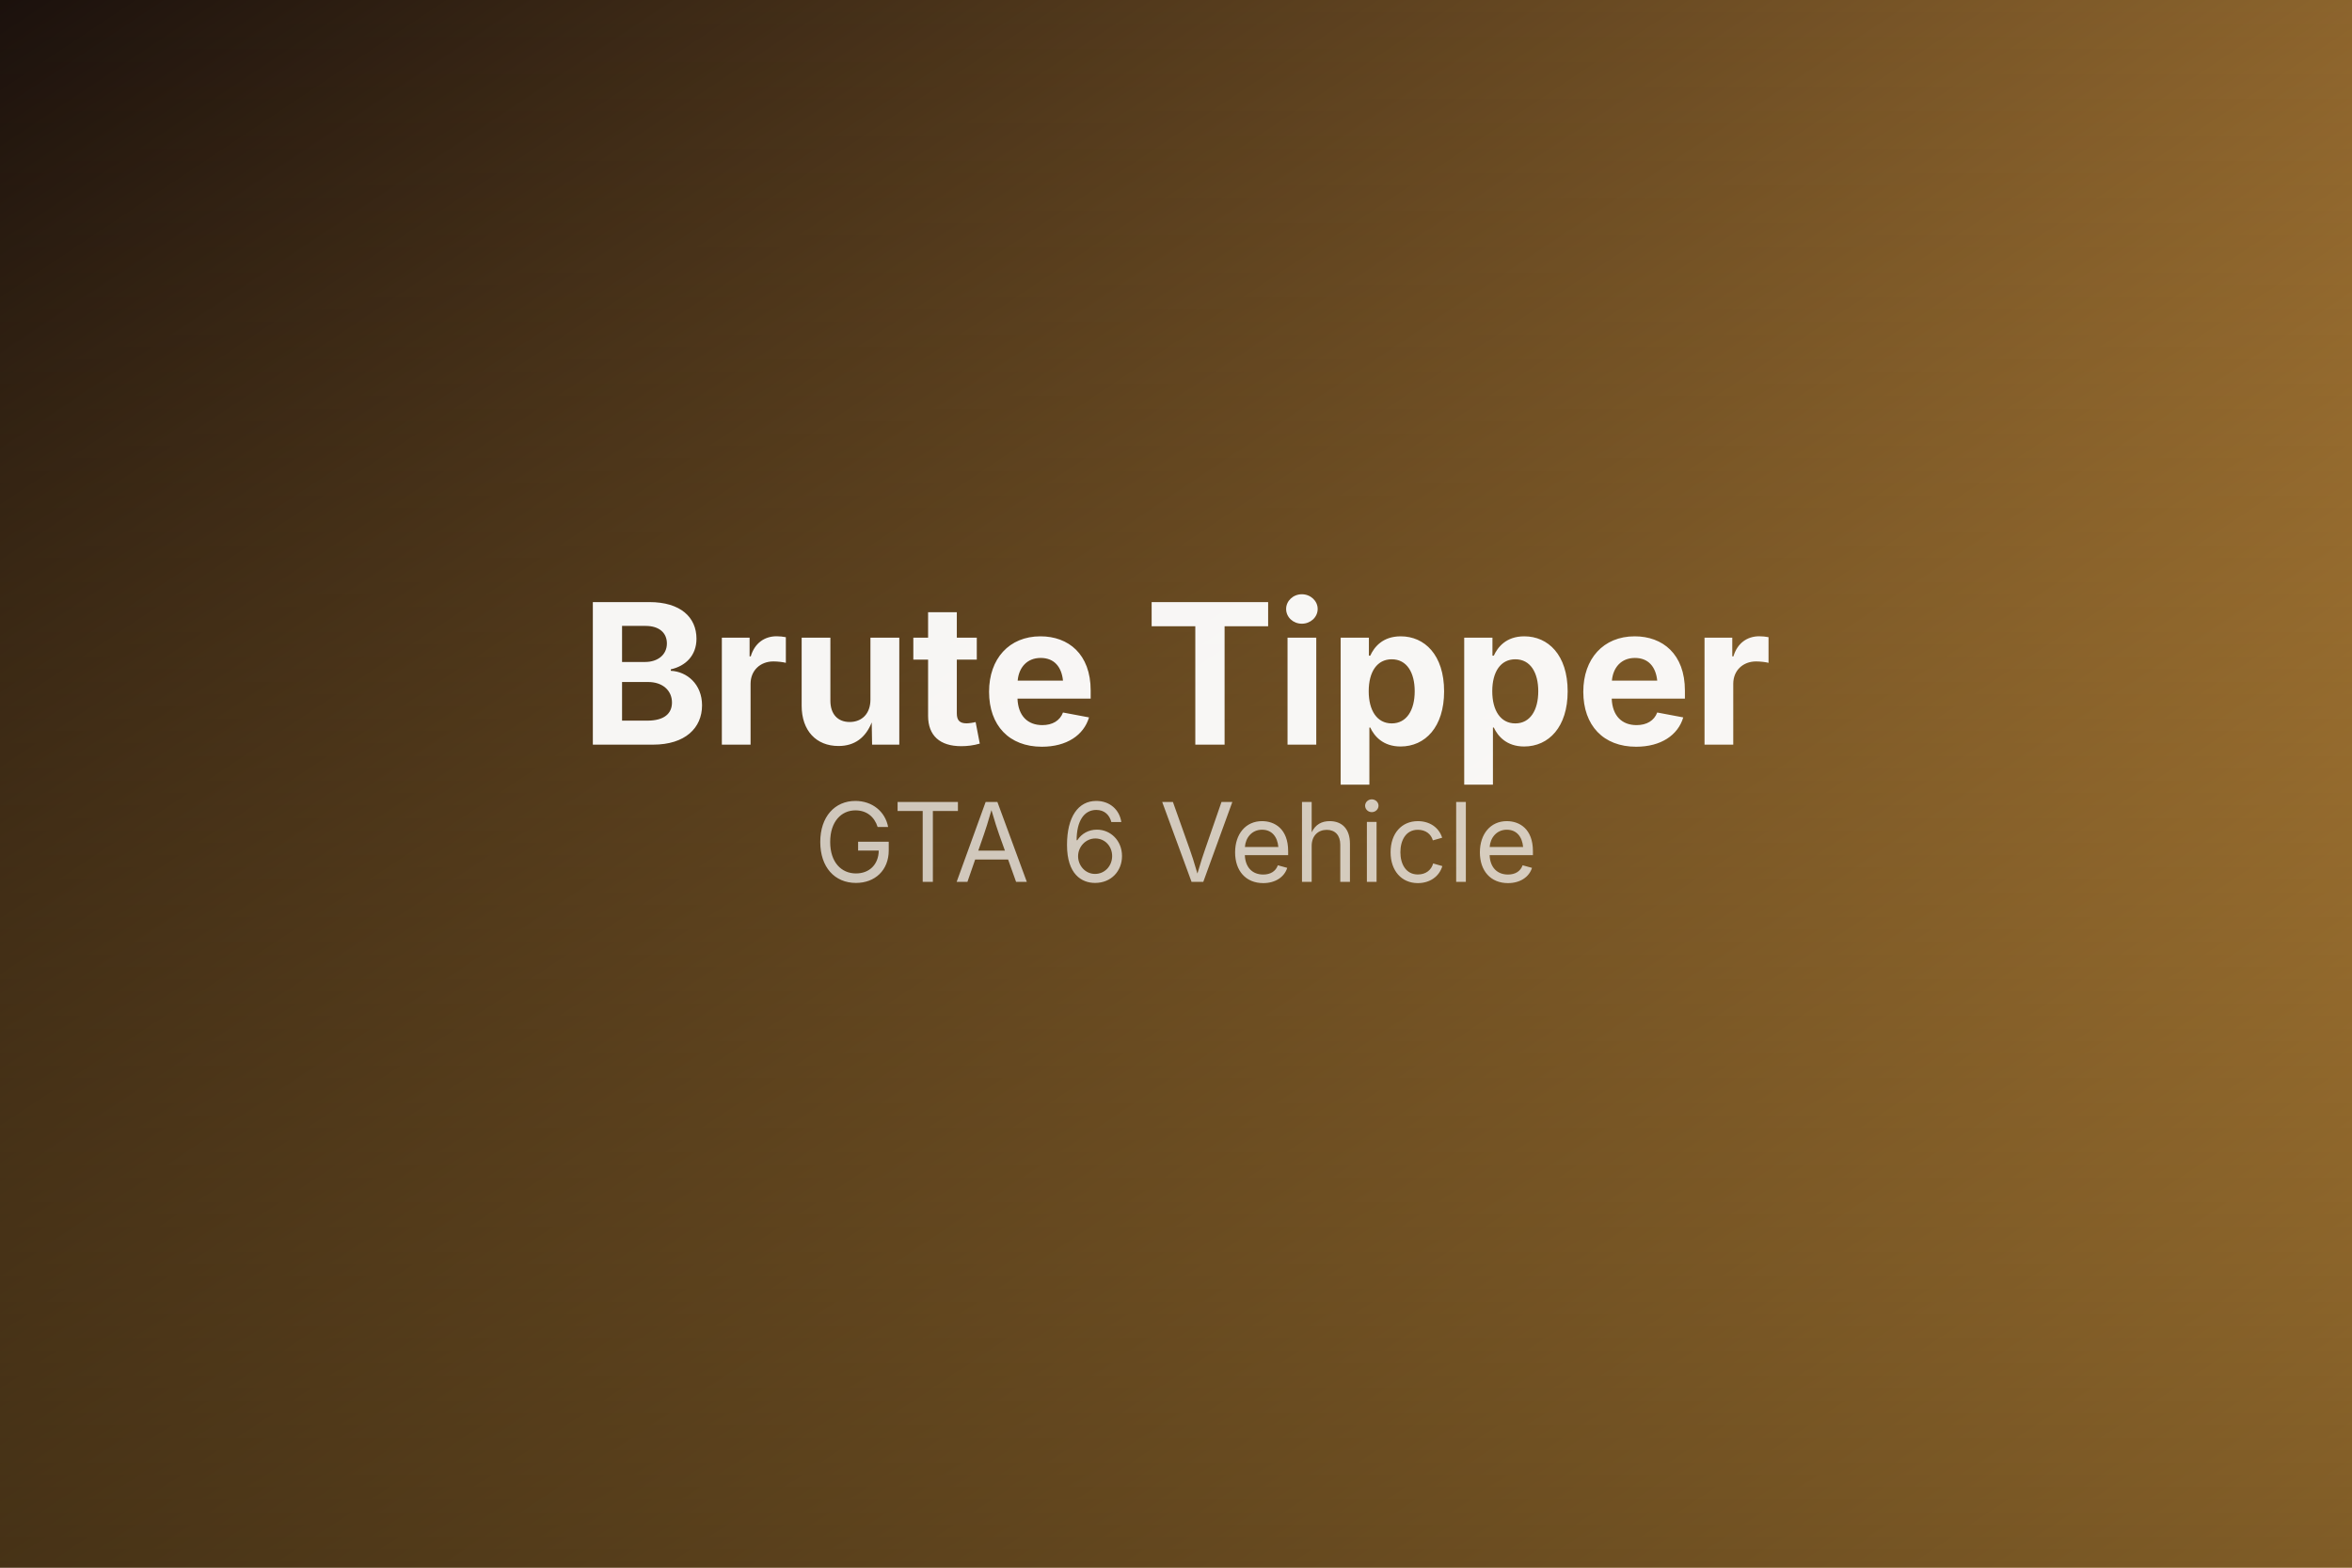
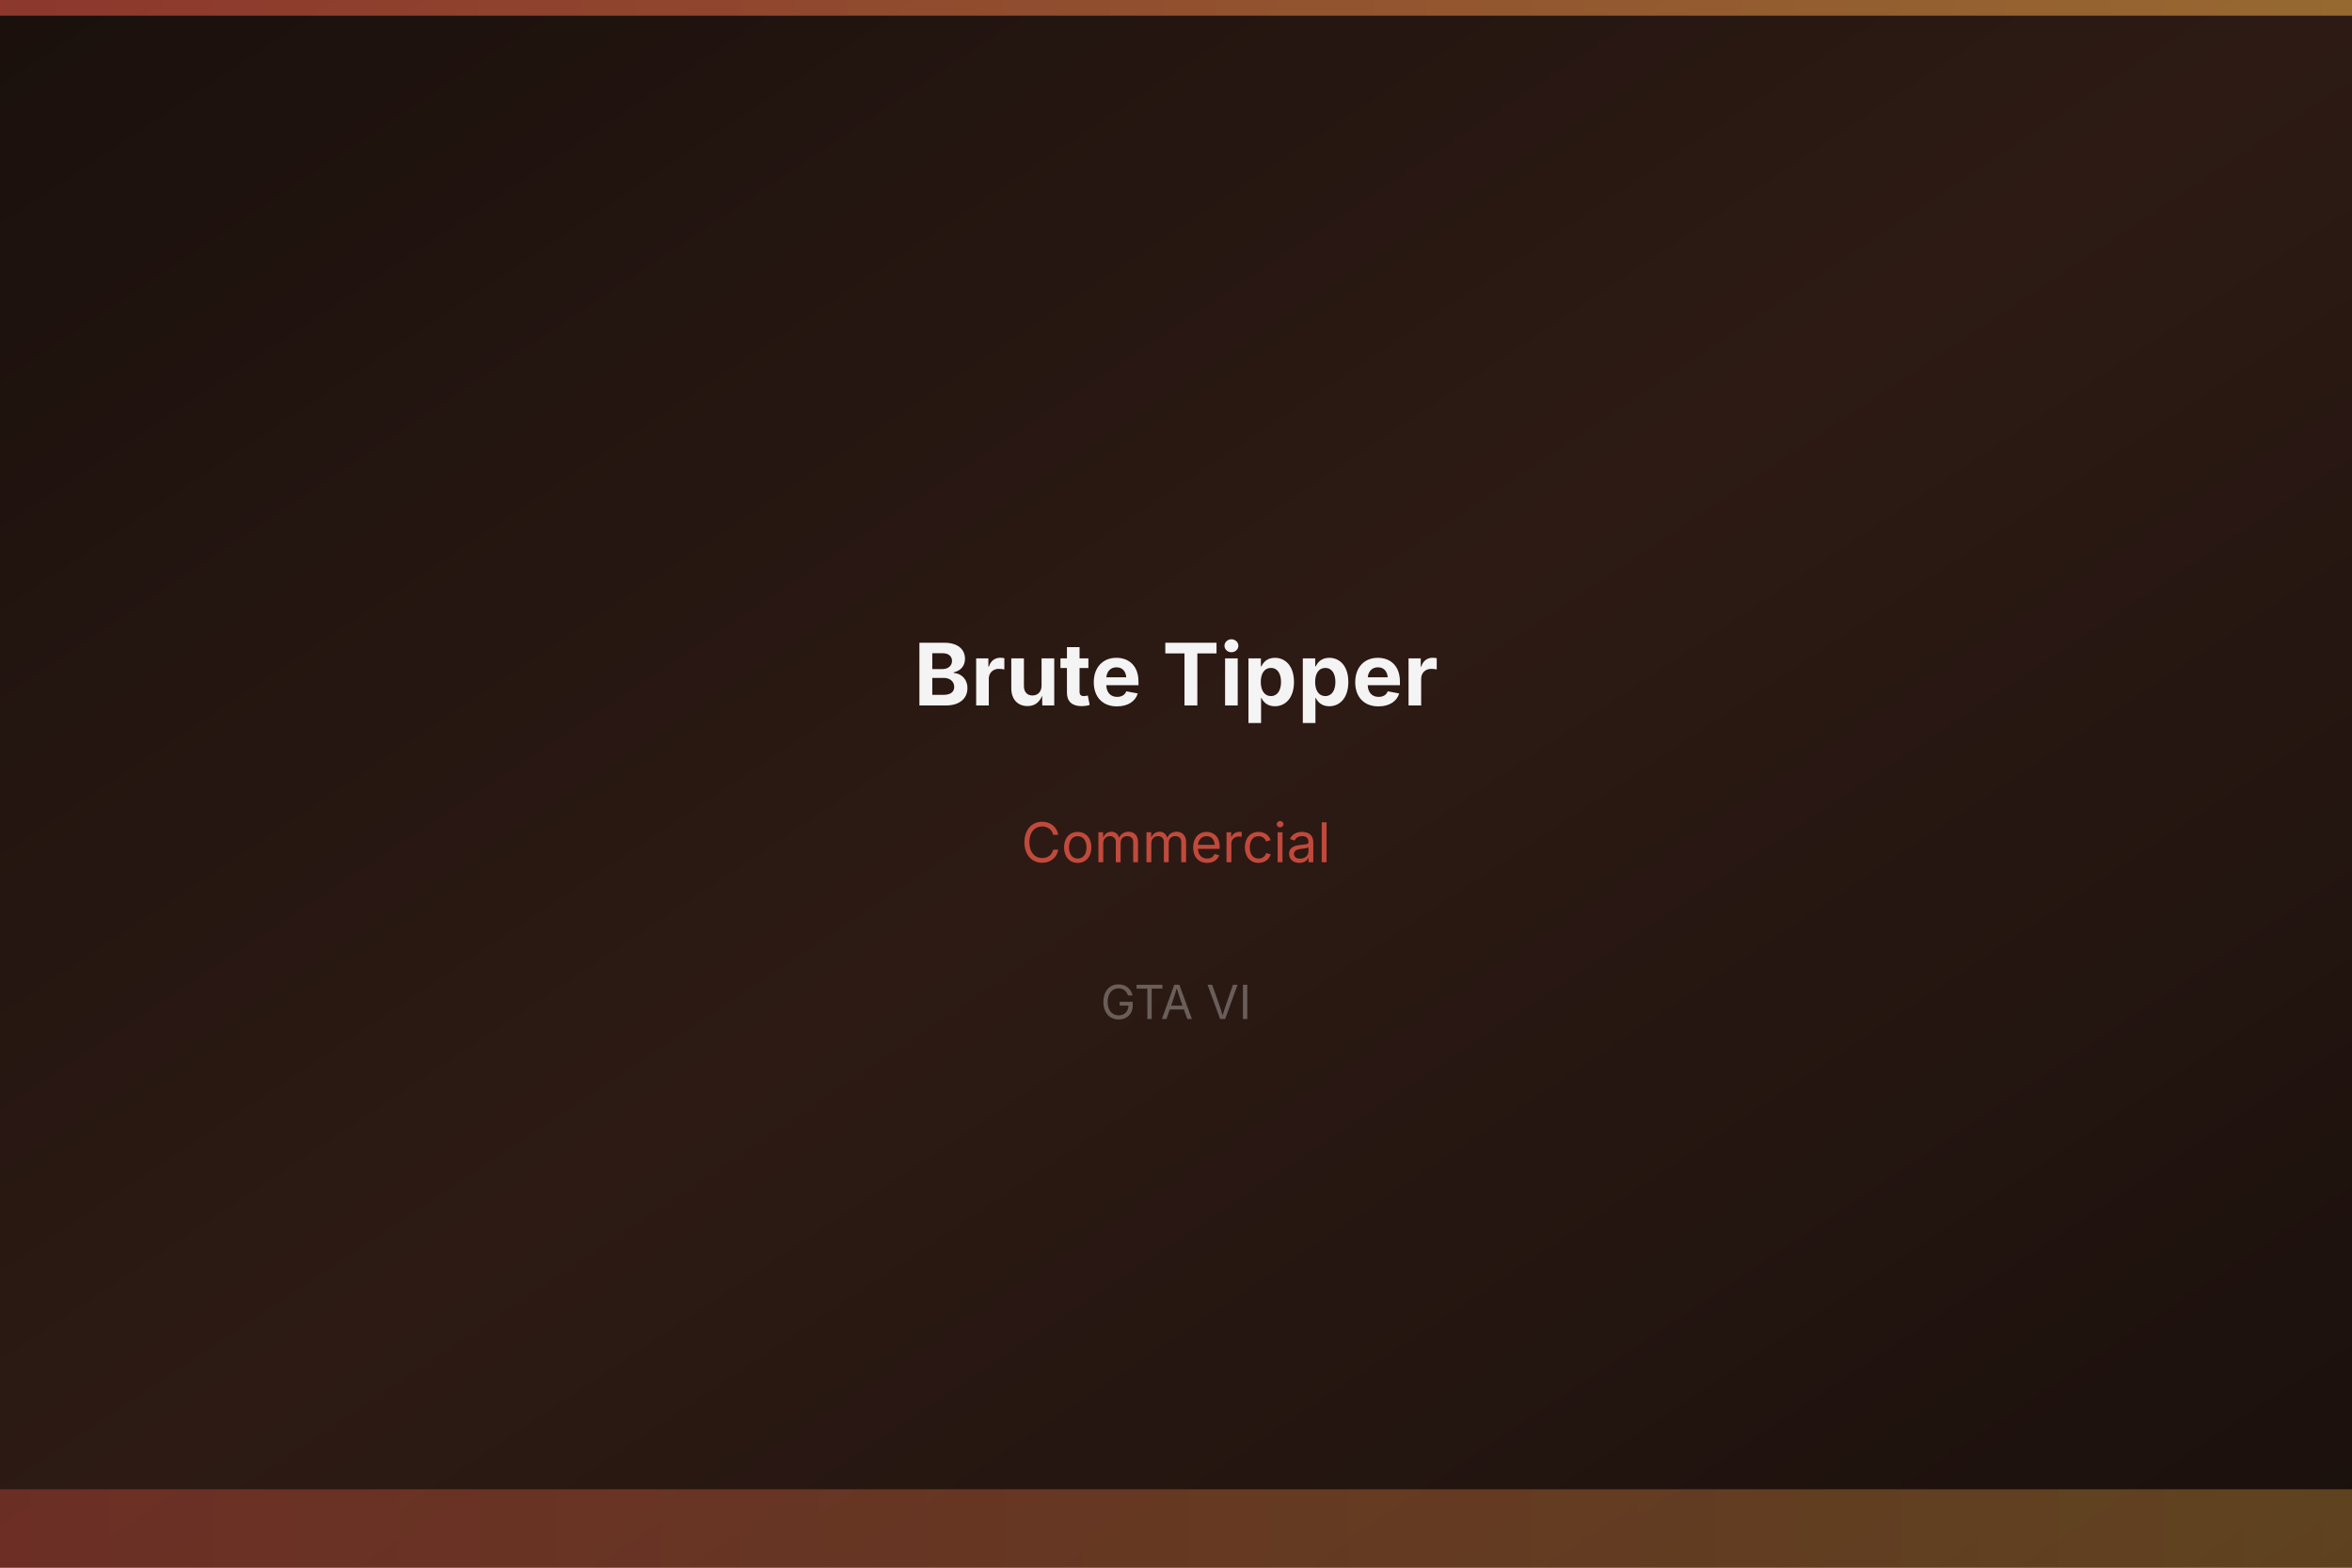
<svg xmlns="http://www.w3.org/2000/svg" width="600" height="400" viewBox="0 0 600 400">
  <defs>
    <linearGradient id="bg" x1="0%" y1="0%" x2="100%" y2="100%">
-       <stop offset="0%" style="stop-color:#1A100C;stop-opacity:1" />
-       <stop offset="100%" style="stop-color:#FFB84D;stop-opacity:1" />
+       <stop offset="0%" style="stop-color:#1A100C" />
+       <stop offset="50%" style="stop-color:#2D1A14" />
+       <stop offset="100%" style="stop-color:#1A100C" />
    </linearGradient>
-     <linearGradient id="overlay" x1="0%" y1="0%" x2="0%" y2="100%">
-       <stop offset="0%" style="stop-color:#000;stop-opacity:0" />
-       <stop offset="100%" style="stop-color:#000;stop-opacity:0.5" />
+     <linearGradient id="accent" x1="0%" y1="0%" x2="100%" y2="0%">
+       <stop offset="0%" style="stop-color:#FF5E4D" />
+       <stop offset="100%" style="stop-color:#FFB84D" />
    </linearGradient>
  </defs>
  <rect width="600" height="400" fill="url(#bg)" />
-   <rect width="600" height="400" fill="url(#overlay)" />
-   <text x="300" y="190" text-anchor="middle" fill="white" font-family="Inter,system-ui,sans-serif" font-size="50" font-weight="700" opacity="0.95">Brute Tipper</text>
-   <text x="300" y="225" text-anchor="middle" fill="white" font-family="Inter,system-ui,sans-serif" font-size="28" font-weight="400" opacity="0.7">GTA 6 Vehicle</text>
+   <rect x="0" y="380" width="600" height="20" fill="url(#accent)" opacity="0.3" />
+   <rect x="0" y="0" width="600" height="4" fill="url(#accent)" opacity="0.5" />
+   <text x="300" y="180" font-family="system-ui,-apple-system,sans-serif" font-size="22" font-weight="700" fill="#FFFFFF" text-anchor="middle" opacity="0.95">Brute Tipper</text>
+   <text x="300" y="220" font-family="system-ui,-apple-system,sans-serif" font-size="14" fill="#FF5E4D" text-anchor="middle" opacity="0.7">Commercial</text>
+   <text x="300" y="260" font-family="system-ui,-apple-system,sans-serif" font-size="12" fill="#FFFFFF" text-anchor="middle" opacity="0.3">GTA VI</text>
</svg>
